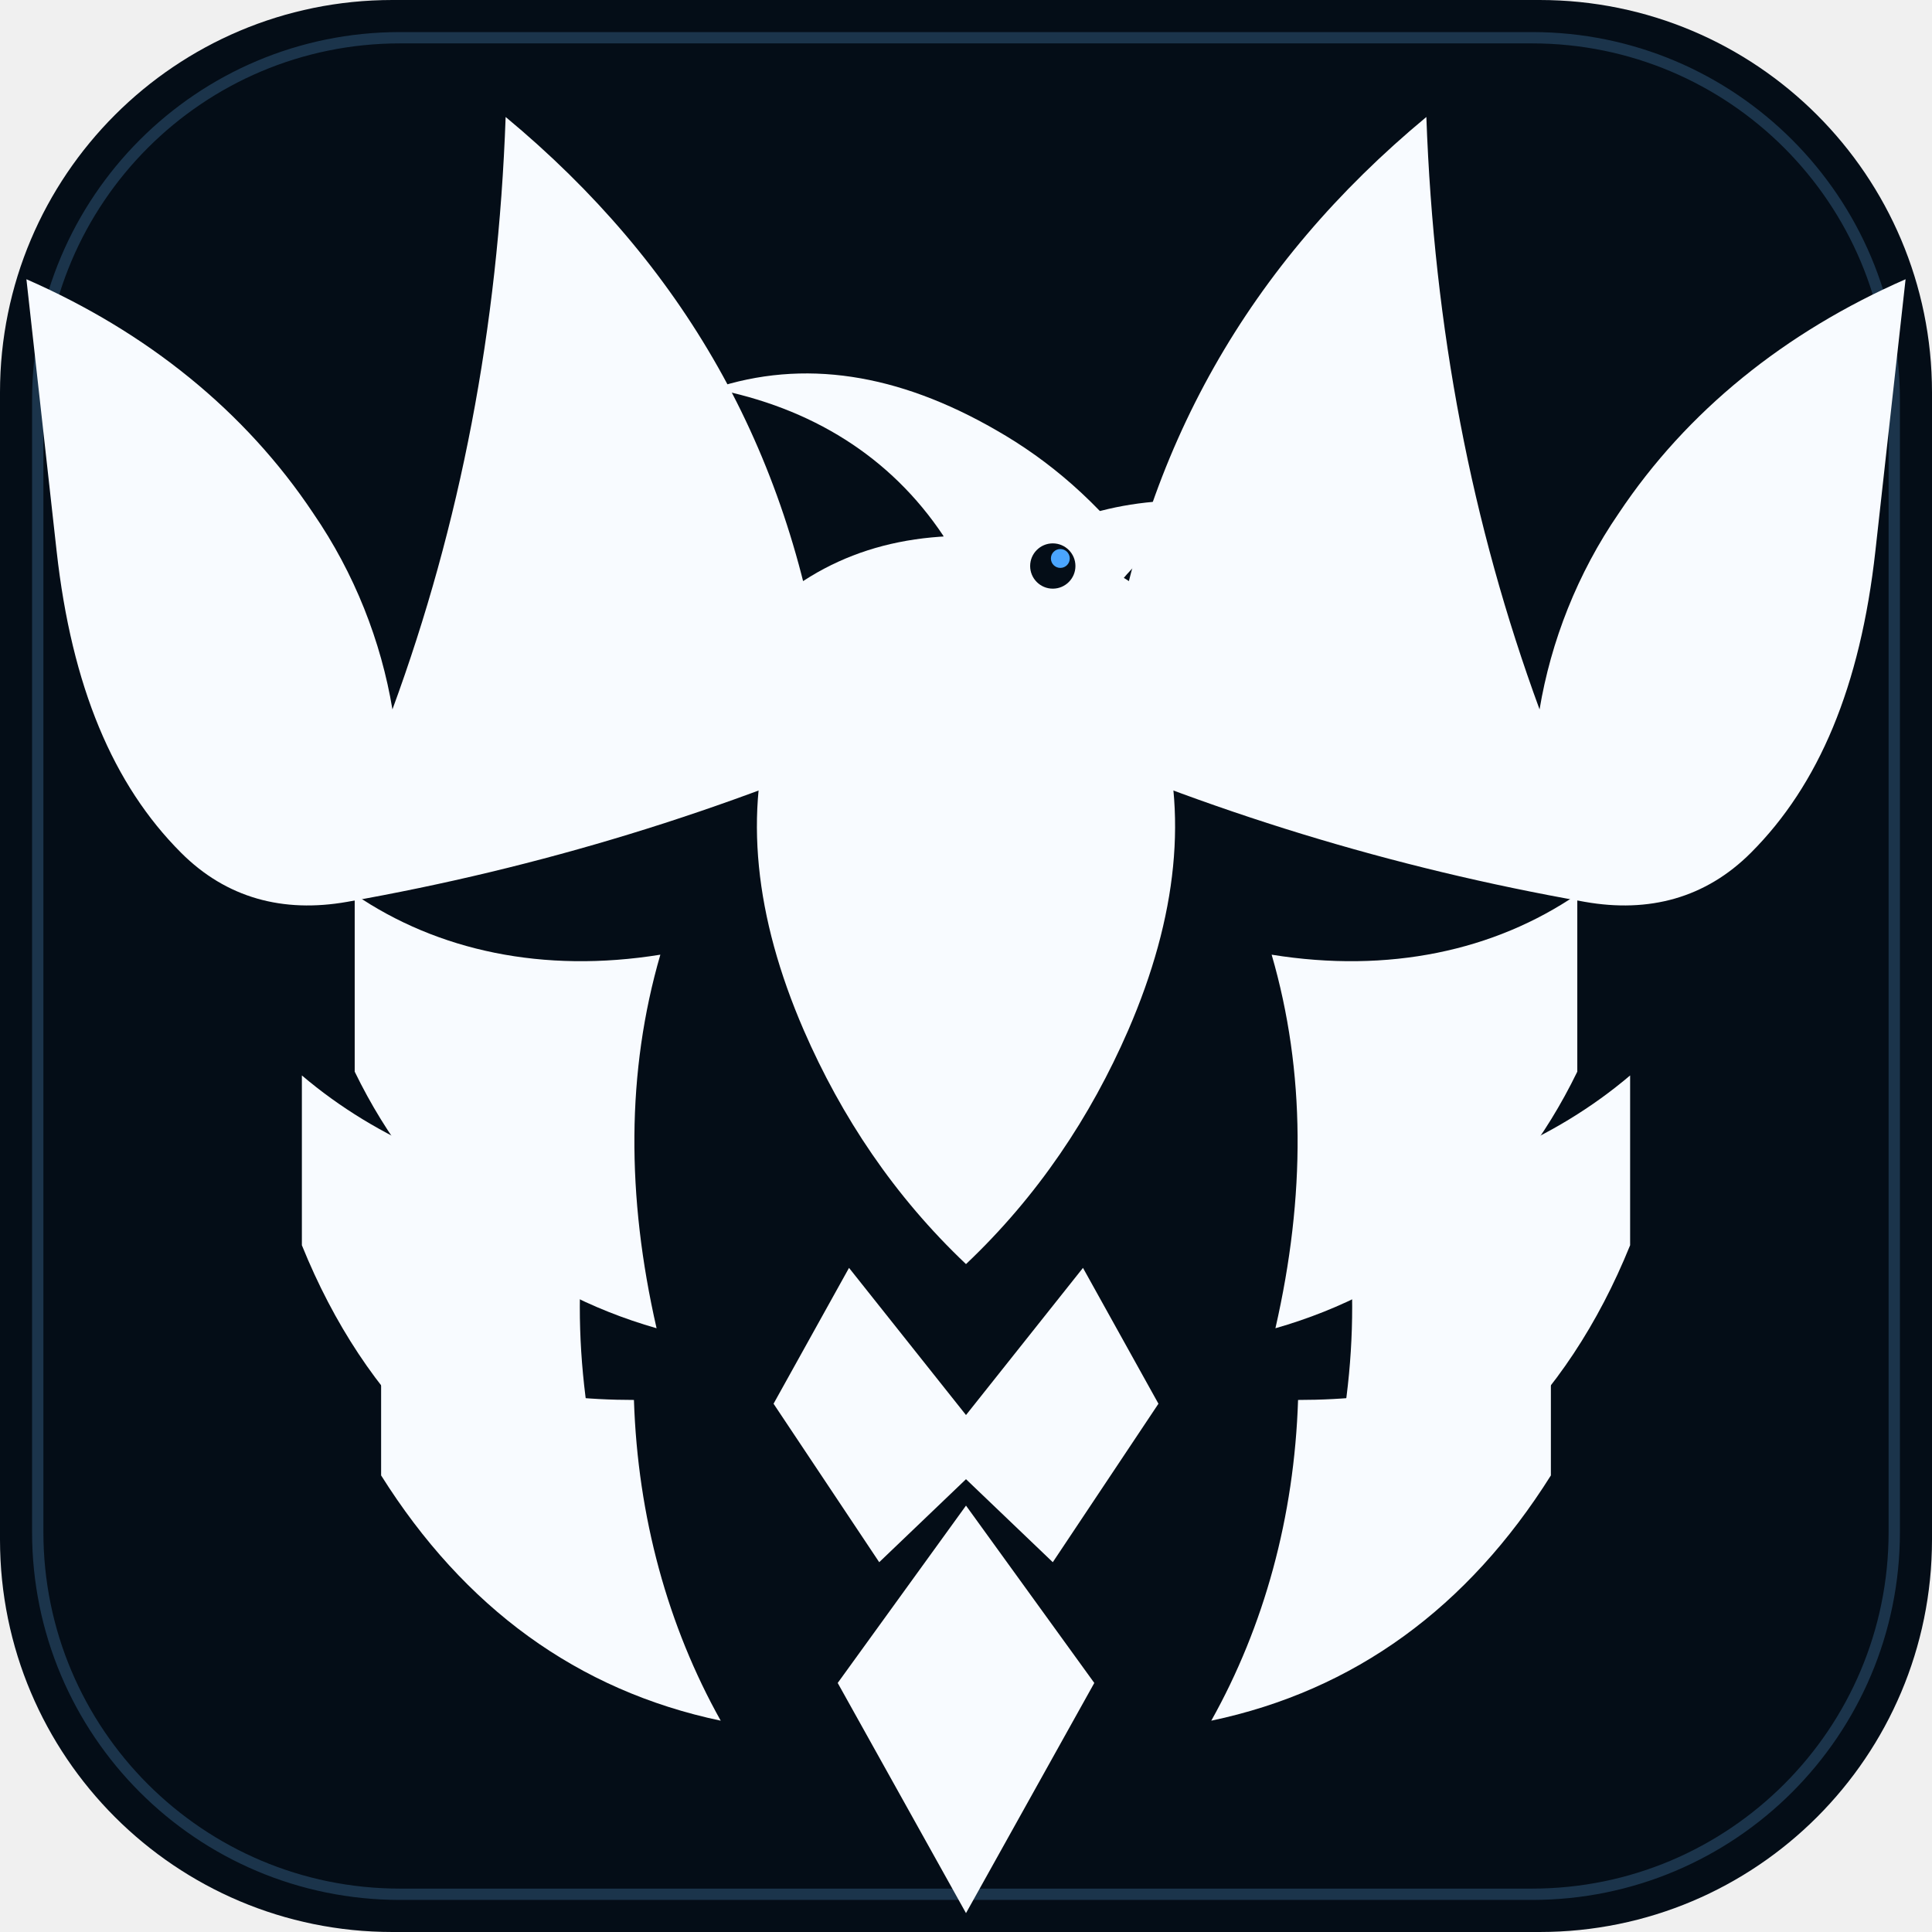
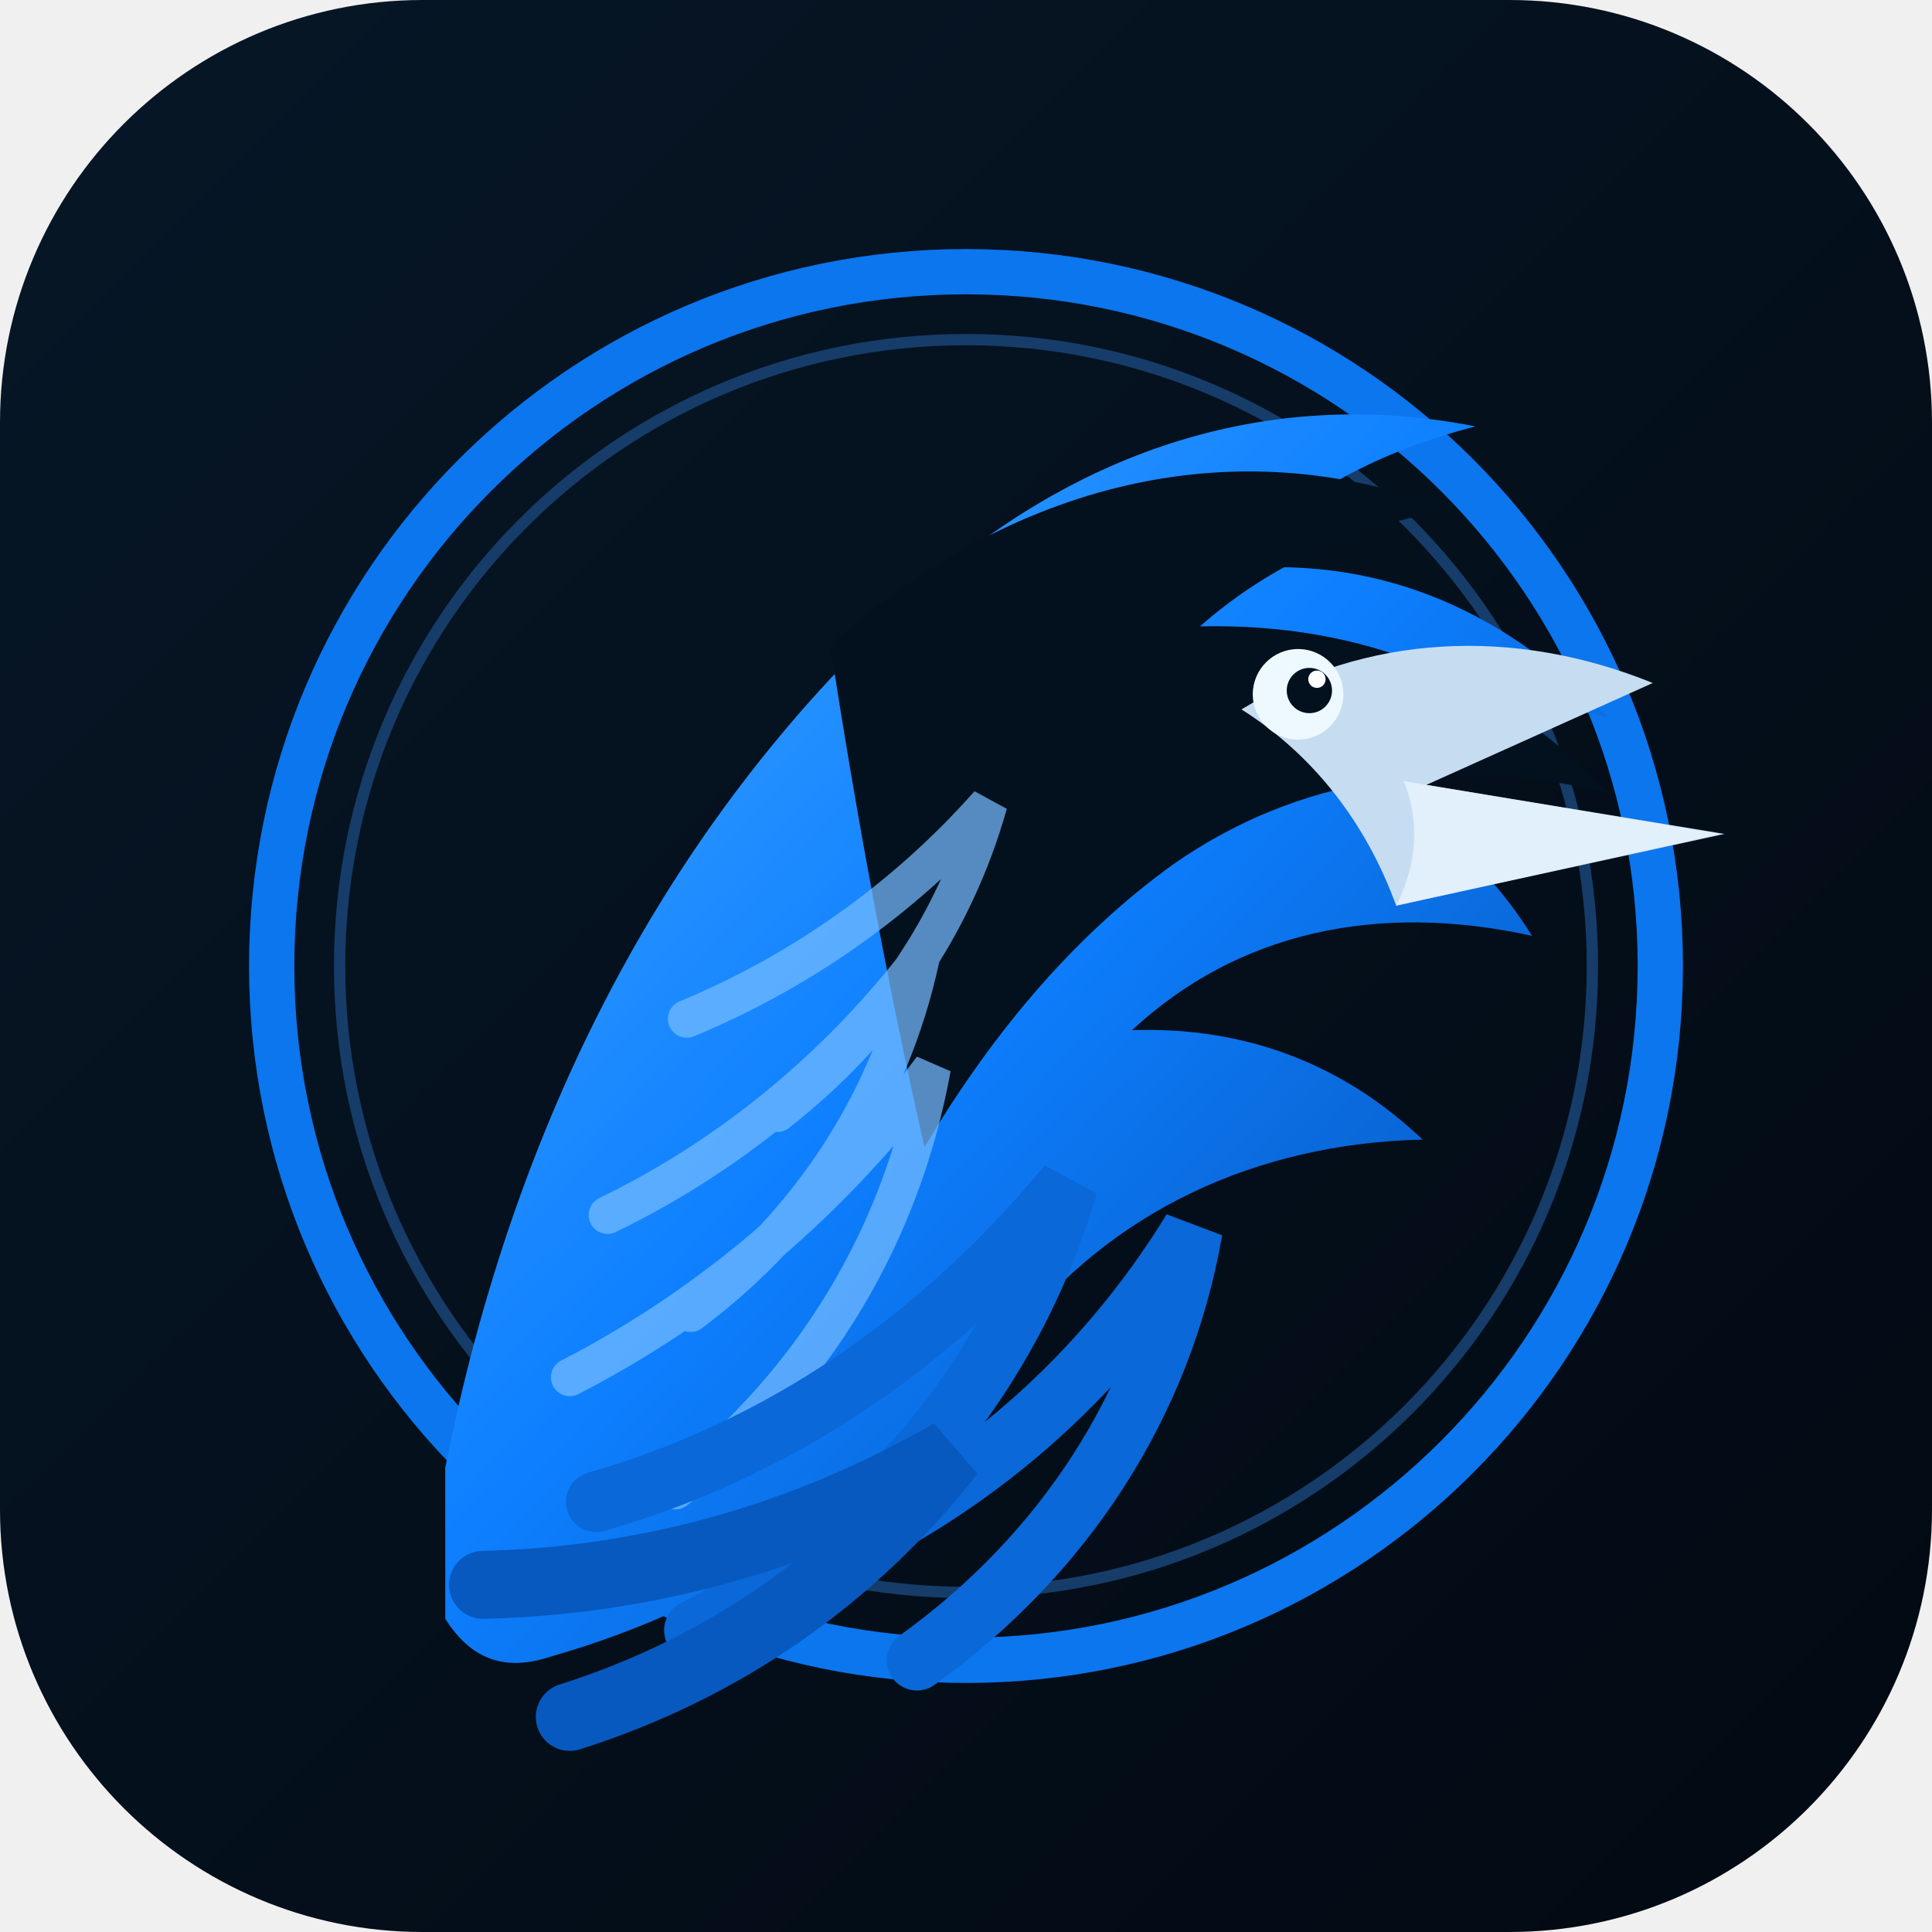
- <svg xmlns="http://www.w3.org/2000/svg" viewBox="0 0 512 512" role="img" aria-label="RavenBill 2.0 heraldic raven">
-   <rect width="512" height="512" rx="104" fill="#040d17" />
-   <rect x="10" y="10" width="492" height="492" rx="96" fill="none" stroke="#1b344b" stroke-width="3" />
-   <g fill="#f8fbff">
-     <path d="M256 142c-25 0-45 9-61 28l-23 29 33-9c-8 25-5 53 8 83 10 23 24 44 43 62 19-18 33-39 43-62 13-30 16-58 8-83l33 9-23-29c-16-19-36-28-61-28z" />
-     <path d="M250 142c-14-21-35-34-61-39 24-8 49-4 75 11 14 8 27 19 39 35l-49 11c-2-6-3-12-4-18z" />
-     <path d="M262 150c17-13 37-19 61-17-15 8-27 20-35 34l-26-17z" />
-     <path d="M239 194c-47 21-96 36-147 45-17 3-32-1-44-13-18-18-29-44-33-80L7 74c32 14 58 35 76 62 11 16 18 34 21 52 18-49 28-101 30-157 47 39 75 88 84 149l21 14z" />
-     <path d="M273 194c47 21 96 36 147 45 17 3 32-1 44-13 18-18 29-44 33-80l8-72c-32 14-58 35-76 62-11 16-18 34-21 52-18-49-28-101-30-157-47 39-75 88-84 149l-21 14z" />
-     <path d="M94 237c22 15 50 21 81 16-9 31-9 64-1 99-35-10-63-33-80-68v-47zM418 237c-22 15-50 21-81 16 9 31 9 64 1 99 35-10 63-33 80-68v-47z" />
-     <path d="M80 285c20 17 46 28 76 32-5 31-2 63 9 95-39-13-68-40-85-82v-45zM432 285c-20 17-46 28-76 32 5 31 2 63-9 95 39-13 68-40 85-82v-45z" />
-     <path d="M101 354c20 12 42 17 67 17 1 31 9 60 23 85-38-8-68-30-90-65v-37zM411 354c-20 12-42 17-67 17-1 31-9 60-23 85 38-8 68-30 90-65v-37z" />
-     <path d="M225 336l31 39 31-39 20 36-28 42-23-22-23 22-28-42 20-36z" />
-     <path d="M256 399l34 47-34 61-34-61 34-47z" />
-   </g>
-   <circle cx="279" cy="150" r="6" fill="#040d17" />
-   <circle cx="281" cy="148" r="2.5" fill="#4aa5ff" />
+ <svg xmlns="http://www.w3.org/2000/svg" viewBox="0 0 512 512" role="img" aria-label="RavenBill 2.0 blue raven">
+   <defs>
+     <linearGradient id="bg" x1="0" y1="0" x2="1" y2="1">
+       <stop offset="0" stop-color="#071727" />
+       <stop offset="1" stop-color="#020912" />
+     </linearGradient>
+     <linearGradient id="wing" x1="0" y1="0" x2="1" y2="1">
+       <stop offset="0" stop-color="#42a6ff" />
+       <stop offset="0.46" stop-color="#0d7fff" />
+       <stop offset="1" stop-color="#0649a6" />
+     </linearGradient>
+   </defs>
+   <rect width="512" height="512" rx="112" fill="url(#bg)" />
+   <circle cx="256" cy="256" r="184" fill="none" stroke="#0b76ee" stroke-width="12" />
+   <circle cx="256" cy="256" r="166" fill="none" stroke="#163c69" stroke-width="3" />
+   <path d="M118 389c18-91 58-170 122-229 43-40 95-58 151-47-27 7-49 19-66 38 38-4 72 9 101 39-32-7-60-3-84 11 27 7 49 23 64 47-41-9-78-1-106 25 30-1 56 9 77 29-44 1-83 19-109 53-32 42-73 70-122 84-12 4-21 1-28-10z" fill="url(#wing)" />
+   <path d="M220 171c48-43 107-58 164-36-27 5-49 16-66 31 43-1 80 14 108 44-43-10-82-4-115 19-25 18-47 43-66 75-10-44-18-88-25-133z" fill="#03101e" />
+   <path d="M329 188c33-20 72-22 109-7l-60 27 79 13-87 19c-8-22-22-40-41-52z" fill="#c6ddf1" />
+   <path d="M372 207l84 14-86 19c6-12 6-23 2-33z" fill="#ecf6ff" opacity=".72" />
+   <circle cx="344" cy="184" r="12" fill="#eef9ff" />
+   <circle cx="347" cy="183" r="6" fill="#03101e" />
+   <circle cx="349" cy="180" r="2.3" fill="#fff" />
+   <path d="M151 365c37-19 70-47 96-82-8 44-31 83-68 112m-18-73c31-15 60-38 83-68-8 37-29 70-61 94m-1-78c29-12 57-31 80-57-9 32-28 60-56 82" fill="none" stroke="#74bbff" stroke-width="10" stroke-linecap="round" opacity=".72" />
+   <path d="M158 398c49-14 91-43 125-84-15 51-50 93-99 118m31-18c43-19 77-49 101-88-8 46-34 86-73 114" fill="none" stroke="#0a68d8" stroke-width="16" stroke-linecap="round" />
+   <path d="M128 420c44-1 86-13 124-35-26 33-60 57-101 70" fill="none" stroke="#0759bf" stroke-width="18" stroke-linecap="round" />
</svg>
